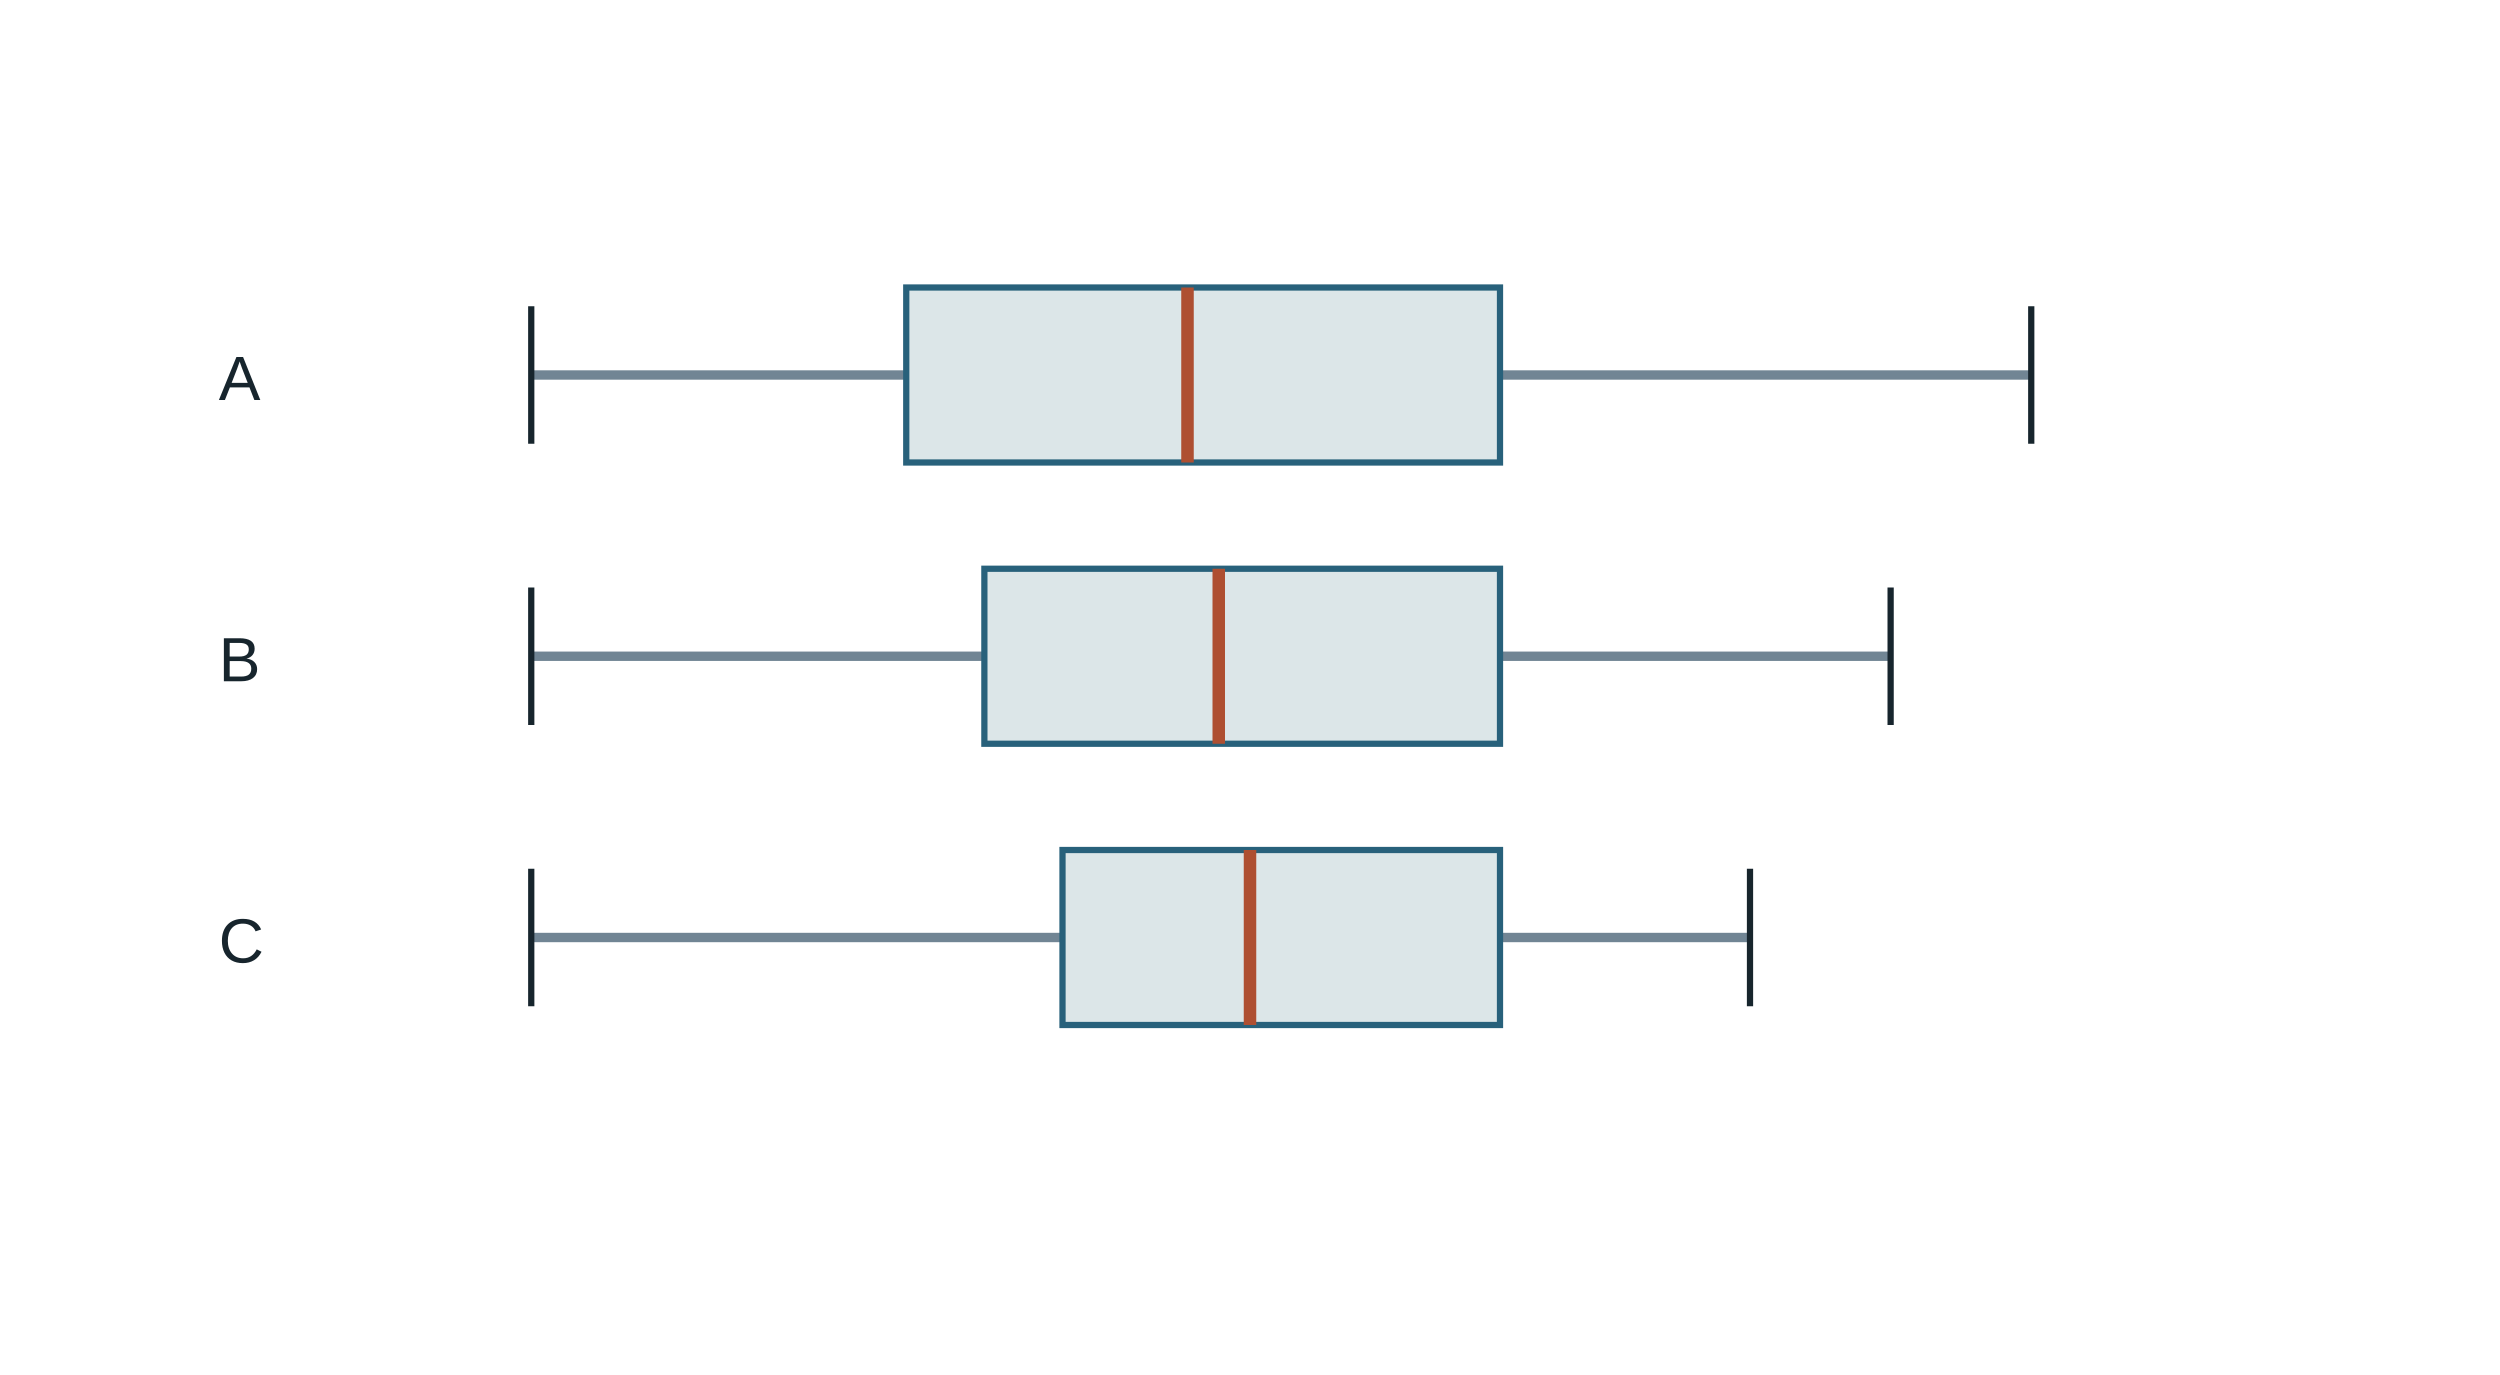
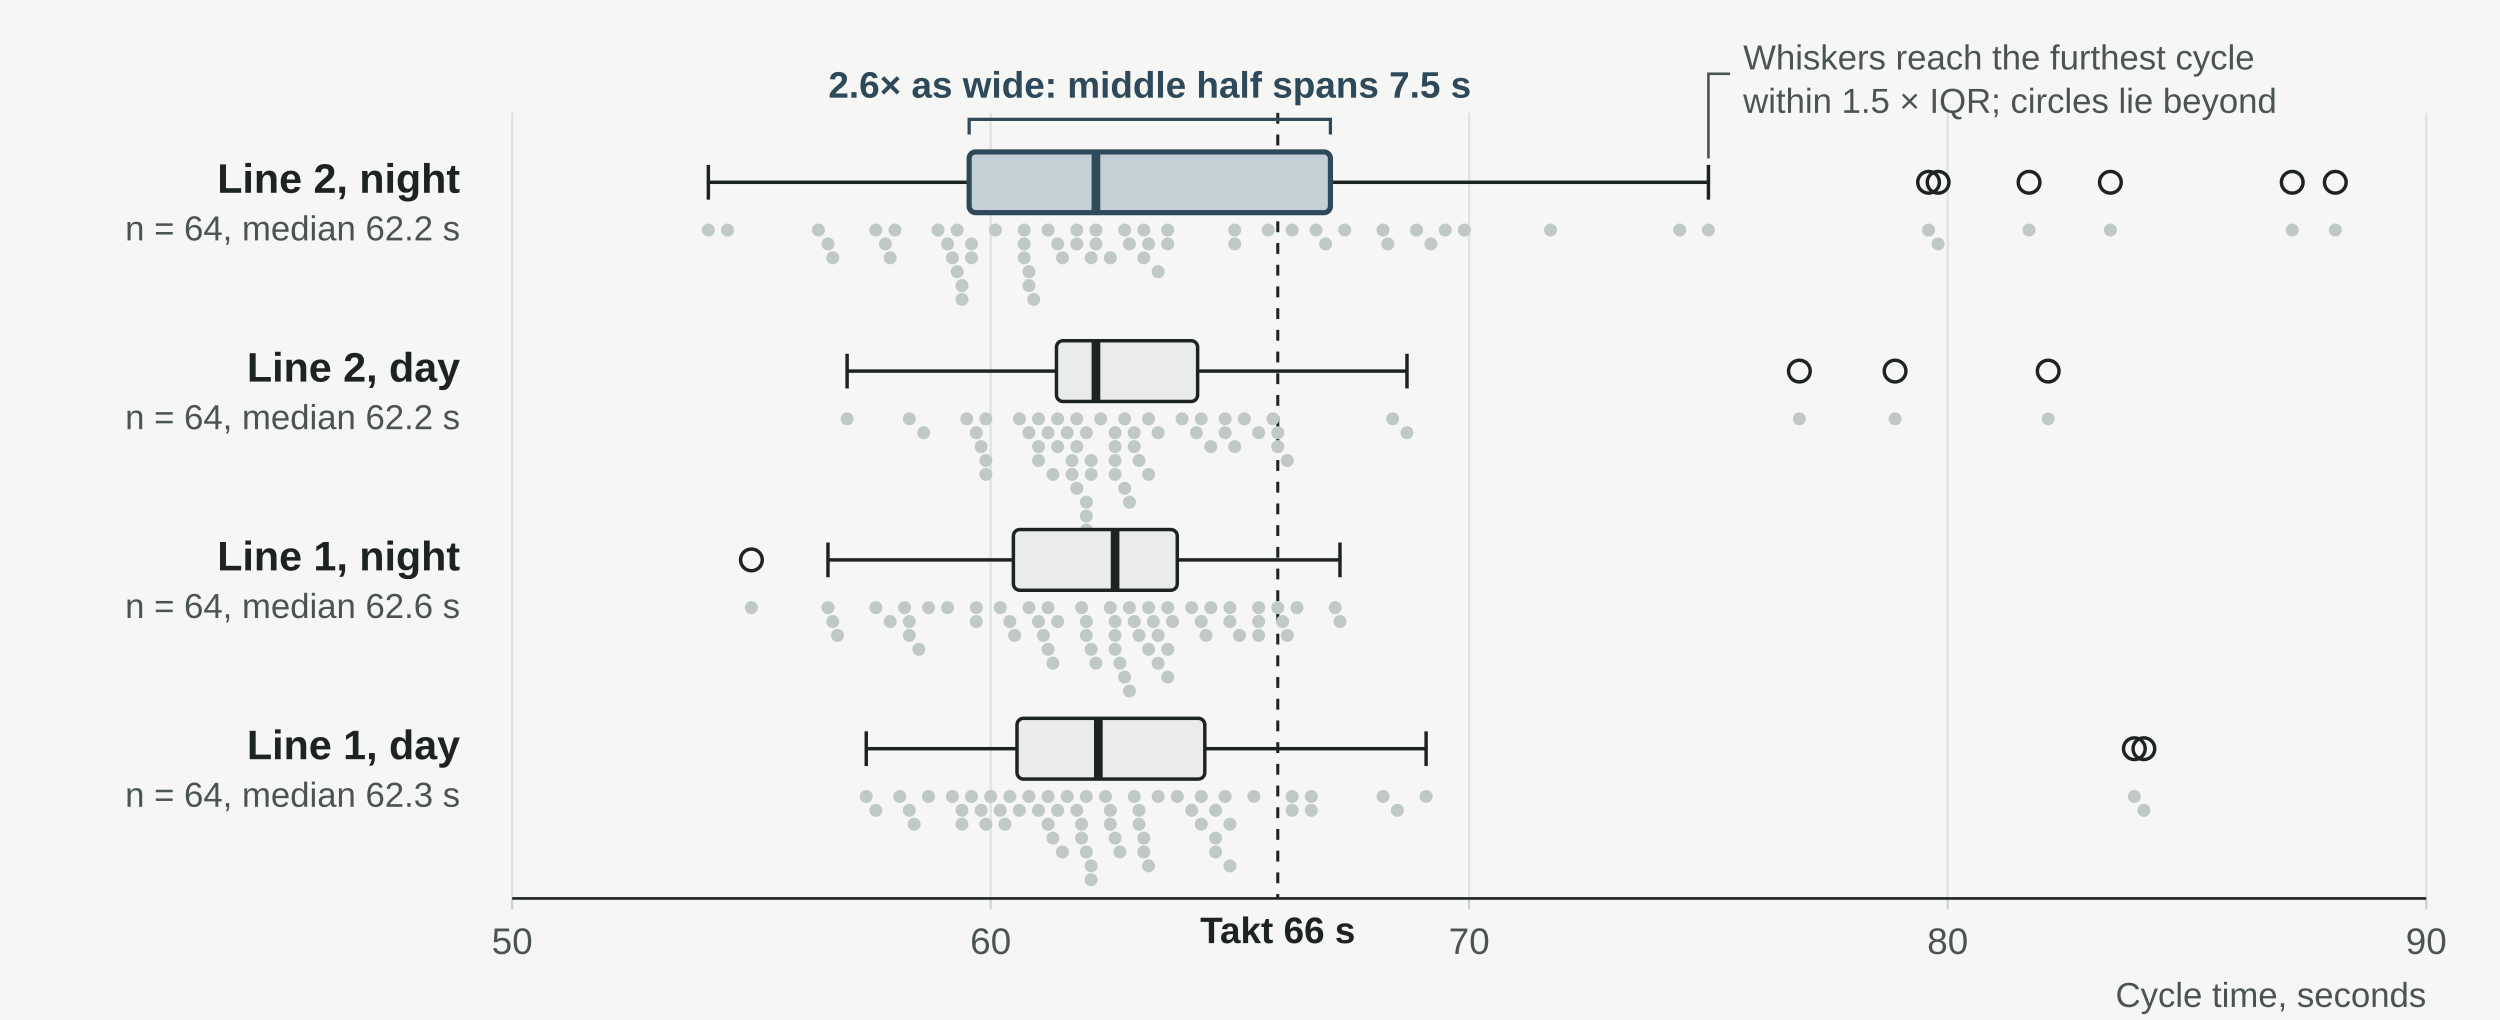
- <svg xmlns="http://www.w3.org/2000/svg" aria-labelledby="g-boxplot-boxplot-title g-boxplot-boxplot-desc" role="img" viewBox="0 0 800 440">
-   <g data-part="drawing">
-     <text fill="#17252d" font-family="Arial, sans-serif" font-size="20" text-anchor="start" x="70" y="128">A</text>
-     <line stroke="#718594" stroke-width="3" x1="170" x2="650" y1="120" y2="120" />
-     <line stroke="#17252d" stroke-width="2" x1="170" x2="170" y1="98" y2="142" />
-     <rect fill="#dce6e8" height="56" rx="0" stroke="#28617b" stroke-width="2" width="190" x="290" y="92" />
-     <line stroke="#ae4f31" stroke-width="4" x1="380" x2="380" y1="92" y2="148" />
-     <line stroke="#17252d" stroke-width="2" x1="650" x2="650" y1="98" y2="142" />
-     <text fill="#17252d" font-family="Arial, sans-serif" font-size="20" text-anchor="start" x="70" y="218">B</text>
-     <line stroke="#718594" stroke-width="3" x1="170" x2="605" y1="210" y2="210" />
-     <line stroke="#17252d" stroke-width="2" x1="170" x2="170" y1="188" y2="232" />
-     <rect fill="#dce6e8" height="56" rx="0" stroke="#28617b" stroke-width="2" width="165" x="315" y="182" />
-     <line stroke="#ae4f31" stroke-width="4" x1="390" x2="390" y1="182" y2="238" />
-     <line stroke="#17252d" stroke-width="2" x1="605" x2="605" y1="188" y2="232" />
-     <text fill="#17252d" font-family="Arial, sans-serif" font-size="20" text-anchor="start" x="70" y="308">C</text>
-     <line stroke="#718594" stroke-width="3" x1="170" x2="560" y1="300" y2="300" />
-     <line stroke="#17252d" stroke-width="2" x1="170" x2="170" y1="278" y2="322" />
-     <rect fill="#dce6e8" height="56" rx="0" stroke="#28617b" stroke-width="2" width="140" x="340" y="272" />
-     <line stroke="#ae4f31" stroke-width="4" x1="400" x2="400" y1="272" y2="328" />
-     <line stroke="#17252d" stroke-width="2" x1="560" x2="560" y1="278" y2="322" />
-   </g>
+ <svg xmlns="http://www.w3.org/2000/svg" viewBox="0 0 1152 470" width="1152" height="470" role="img" aria-labelledby="boxplot-fig-title boxplot-fig-desc" id="boxplot-fig" class="ss-fig" font-family="Arial,&quot;Helvetica Neue&quot;,&quot;Segoe UI&quot;,&quot;Liberation Sans&quot;,sans-serif,&quot;BIZ UDPGothic&quot;,&quot;Meiryo&quot;,&quot;Hiragino Sans&quot;,&quot;Noto Sans JP&quot;,&quot;Yu Gothic&quot;,&quot;IPAPGothic&quot;,sans-serif" style="overflow:visible;">
+   <rect x="0" y="0" width="1152" height="470" fill="#f6f7f5" />
+   <g class="ss-axis">
+     <line x1="236" x2="236" y1="52" y2="414" stroke="#dee2de" stroke-width="1" class="ss-grid" />
+     <line x1="236" x2="236" y1="414" y2="419" stroke="#cbd1cc" />
+     <text x="236" y="439.58" font-size="17" text-anchor="middle" fill="#4b5450" class="ss-axis-label" font-variant-numeric="tabular-nums">50</text>
+     <line x1="456.5" x2="456.5" y1="52" y2="414" stroke="#dee2de" stroke-width="1" class="ss-grid" />
+     <line x1="456.5" x2="456.5" y1="414" y2="419" stroke="#cbd1cc" />
+     <text x="456.5" y="439.58" font-size="17" text-anchor="middle" fill="#4b5450" class="ss-axis-label" font-variant-numeric="tabular-nums">60</text>
+     <line x1="677" x2="677" y1="52" y2="414" stroke="#dee2de" stroke-width="1" class="ss-grid" />
+     <line x1="677" x2="677" y1="414" y2="419" stroke="#cbd1cc" />
+     <text x="677" y="439.58" font-size="17" text-anchor="middle" fill="#4b5450" class="ss-axis-label" font-variant-numeric="tabular-nums">70</text>
+     <line x1="897.5" x2="897.5" y1="52" y2="414" stroke="#dee2de" stroke-width="1" class="ss-grid" />
+     <line x1="897.5" x2="897.5" y1="414" y2="419" stroke="#cbd1cc" />
+     <text x="897.5" y="439.58" font-size="17" text-anchor="middle" fill="#4b5450" class="ss-axis-label" font-variant-numeric="tabular-nums">80</text>
+     <line x1="1118" x2="1118" y1="52" y2="414" stroke="#dee2de" stroke-width="1" class="ss-grid" />
+     <line x1="1118" x2="1118" y1="414" y2="419" stroke="#cbd1cc" />
+     <text x="1118" y="439.58" font-size="17" text-anchor="middle" fill="#4b5450" class="ss-axis-label" font-variant-numeric="tabular-nums">90</text>
+   </g>
+   <line x1="236" x2="1118" y1="414" y2="414" stroke="#1d2320" stroke-width="1.2" />
+   <text x="1118" y="464" font-size="16" text-anchor="end" fill="#4b5450">Cycle time, seconds</text>
+   <line x1="588.8" x2="588.8" y1="52" y2="414" stroke="#1d2320" stroke-width="1.4" stroke-dasharray="5 5" />
+   <text x="588.8" y="434.58" font-size="17" text-anchor="middle" fill="#1d2320" font-weight="700" stroke="#f6f7f5" stroke-width="4.76" stroke-linejoin="round" paint-order="stroke">Takt 66 s</text>
+   <g class="box-row">
+     <circle cx="888.68" cy="106" r="3" fill="#c1c8c8" />
+     <circle cx="538.09" cy="106" r="3" fill="#c1c8c8" />
+     <circle cx="527.06" cy="106" r="3" fill="#c1c8c8" />
+     <circle cx="1056.26" cy="106" r="3" fill="#c1c8c8" />
+     <circle cx="518.24" cy="106" r="3" fill="#c1c8c8" />
+     <circle cx="474.14" cy="125.2" r="3" fill="#c1c8c8" />
+     <circle cx="637.31" cy="106" r="3" fill="#c1c8c8" />
+     <circle cx="538.09" cy="112.4" r="3" fill="#c1c8c8" />
+     <circle cx="443.27" cy="131.6" r="3" fill="#c1c8c8" />
+     <circle cx="505.01" cy="106" r="3" fill="#c1c8c8" />
+     <circle cx="584.39" cy="106" r="3" fill="#c1c8c8" />
+     <circle cx="326.41" cy="106" r="3" fill="#c1c8c8" />
+     <circle cx="714.49" cy="106" r="3" fill="#c1c8c8" />
+     <circle cx="335.23" cy="106" r="3" fill="#c1c8c8" />
+     <circle cx="934.99" cy="106" r="3" fill="#c1c8c8" />
+     <circle cx="496.19" cy="106" r="3" fill="#c1c8c8" />
+     <circle cx="511.63" cy="118.8" r="3" fill="#c1c8c8" />
+     <circle cx="529.26" cy="112.4" r="3" fill="#c1c8c8" />
+     <circle cx="383.74" cy="118.8" r="3" fill="#c1c8c8" />
+     <circle cx="410.19" cy="118.8" r="3" fill="#c1c8c8" />
+     <circle cx="381.53" cy="112.4" r="3" fill="#c1c8c8" />
+     <circle cx="610.85" cy="112.4" r="3" fill="#c1c8c8" />
+     <circle cx="787.25" cy="106" r="3" fill="#c1c8c8" />
+     <circle cx="652.75" cy="106" r="3" fill="#c1c8c8" />
+     <circle cx="432.25" cy="106" r="3" fill="#c1c8c8" />
+     <circle cx="476.35" cy="138" r="3" fill="#c1c8c8" />
+     <circle cx="527.06" cy="118.8" r="3" fill="#c1c8c8" />
+     <circle cx="458.71" cy="106" r="3" fill="#c1c8c8" />
+     <circle cx="403.58" cy="106" r="3" fill="#c1c8c8" />
+     <circle cx="447.68" cy="112.4" r="3" fill="#c1c8c8" />
+     <circle cx="774.02" cy="106" r="3" fill="#c1c8c8" />
+     <circle cx="639.51" cy="112.4" r="3" fill="#c1c8c8" />
+     <circle cx="502.81" cy="118.8" r="3" fill="#c1c8c8" />
+     <circle cx="471.94" cy="106" r="3" fill="#c1c8c8" />
+     <circle cx="674.8" cy="106" r="3" fill="#c1c8c8" />
+     <circle cx="471.94" cy="112.4" r="3" fill="#c1c8c8" />
+     <circle cx="568.95" cy="106" r="3" fill="#c1c8c8" />
+     <circle cx="471.94" cy="118.8" r="3" fill="#c1c8c8" />
+     <circle cx="443.27" cy="138" r="3" fill="#c1c8c8" />
+     <circle cx="665.97" cy="106" r="3" fill="#c1c8c8" />
+     <circle cx="505.01" cy="112.4" r="3" fill="#c1c8c8" />
+     <circle cx="606.44" cy="106" r="3" fill="#c1c8c8" />
+     <circle cx="496.19" cy="112.4" r="3" fill="#c1c8c8" />
+     <circle cx="441.06" cy="106" r="3" fill="#c1c8c8" />
+     <circle cx="441.06" cy="125.2" r="3" fill="#c1c8c8" />
+     <circle cx="1076.11" cy="106" r="3" fill="#c1c8c8" />
+     <circle cx="487.37" cy="112.4" r="3" fill="#c1c8c8" />
+     <circle cx="568.95" cy="112.4" r="3" fill="#c1c8c8" />
+     <circle cx="659.36" cy="112.4" r="3" fill="#c1c8c8" />
+     <circle cx="436.66" cy="112.4" r="3" fill="#c1c8c8" />
+     <circle cx="619.67" cy="106" r="3" fill="#c1c8c8" />
+     <circle cx="893.09" cy="112.4" r="3" fill="#c1c8c8" />
+     <circle cx="407.99" cy="112.4" r="3" fill="#c1c8c8" />
+     <circle cx="377.12" cy="106" r="3" fill="#c1c8c8" />
+     <circle cx="489.58" cy="118.8" r="3" fill="#c1c8c8" />
+     <circle cx="412.4" cy="106" r="3" fill="#c1c8c8" />
+     <circle cx="595.42" cy="106" r="3" fill="#c1c8c8" />
+     <circle cx="533.67" cy="125.2" r="3" fill="#c1c8c8" />
+     <circle cx="520.44" cy="112.4" r="3" fill="#c1c8c8" />
+     <circle cx="972.47" cy="106" r="3" fill="#c1c8c8" />
+     <circle cx="438.86" cy="118.8" r="3" fill="#c1c8c8" />
+     <circle cx="482.96" cy="106" r="3" fill="#c1c8c8" />
+     <circle cx="447.68" cy="118.8" r="3" fill="#c1c8c8" />
+     <circle cx="474.14" cy="131.6" r="3" fill="#c1c8c8" />
+     <line x1="326.41" x2="446.58" y1="84" y2="84" stroke="#1d2320" stroke-width="1.6" />
+     <line x1="613.05" x2="787.25" y1="84" y2="84" stroke="#1d2320" stroke-width="1.6" />
+     <line x1="326.41" x2="326.41" y1="76" y2="92" stroke="#1d2320" stroke-width="1.6" />
+     <line x1="787.25" x2="787.25" y1="76" y2="92" stroke="#1d2320" stroke-width="1.6" />
+     <rect x="446.58" y="70" width="166.48" height="28" rx="3" fill="#c5d0d6" stroke="#2e4a5a" stroke-width="2.4" />
+     <line x1="505.01" x2="505.01" y1="70" y2="98" stroke="#2e4a5a" stroke-width="4" />
+     <circle cx="888.68" cy="84" r="5" fill="none" stroke="#1d2320" stroke-width="1.6" />
+     <circle cx="893.09" cy="84" r="5" fill="none" stroke="#1d2320" stroke-width="1.6" />
+     <circle cx="934.99" cy="84" r="5" fill="none" stroke="#1d2320" stroke-width="1.6" />
+     <circle cx="972.47" cy="84" r="5" fill="none" stroke="#1d2320" stroke-width="1.6" />
+     <circle cx="1056.26" cy="84" r="5" fill="none" stroke="#1d2320" stroke-width="1.6" />
+     <circle cx="1076.11" cy="84" r="5" fill="none" stroke="#1d2320" stroke-width="1.6" />
+     <text x="212" y="88.84" font-size="19" text-anchor="end" fill="#1d2320" font-weight="700">Line 2, night</text>
+     <text x="212" y="110.76" font-size="16" text-anchor="end" fill="#4b5450">n = 64, median 62.2 s</text>
+   </g>
+   <g class="box-row">
+     <circle cx="482.96" cy="199.4" r="3" fill="#c1c8c8" />
+     <circle cx="564.55" cy="193" r="3" fill="#c1c8c8" />
+     <circle cx="568.95" cy="205.8" r="3" fill="#c1c8c8" />
+     <circle cx="529.26" cy="193" r="3" fill="#c1c8c8" />
+     <circle cx="579.98" cy="199.4" r="3" fill="#c1c8c8" />
+     <circle cx="829.15" cy="193" r="3" fill="#c1c8c8" />
+     <circle cx="557.93" cy="205.8" r="3" fill="#c1c8c8" />
+     <circle cx="419.01" cy="193" r="3" fill="#c1c8c8" />
+     <circle cx="551.31" cy="199.4" r="3" fill="#c1c8c8" />
+     <circle cx="485.17" cy="218.6" r="3" fill="#c1c8c8" />
+     <circle cx="564.55" cy="199.4" r="3" fill="#c1c8c8" />
+     <circle cx="474.14" cy="199.4" r="3" fill="#c1c8c8" />
+     <circle cx="500.6" cy="199.4" r="3" fill="#c1c8c8" />
+     <circle cx="522.65" cy="199.4" r="3" fill="#c1c8c8" />
+     <circle cx="544.7" cy="193" r="3" fill="#c1c8c8" />
+     <circle cx="487.37" cy="193" r="3" fill="#c1c8c8" />
+     <circle cx="518.24" cy="193" r="3" fill="#c1c8c8" />
+     <circle cx="478.55" cy="193" r="3" fill="#c1c8c8" />
+     <circle cx="493.99" cy="212.2" r="3" fill="#c1c8c8" />
+     <circle cx="518.24" cy="225" r="3" fill="#c1c8c8" />
+     <circle cx="425.63" cy="199.4" r="3" fill="#c1c8c8" />
+     <circle cx="452.09" cy="205.8" r="3" fill="#c1c8c8" />
+     <circle cx="502.81" cy="212.2" r="3" fill="#c1c8c8" />
+     <circle cx="445.48" cy="193" r="3" fill="#c1c8c8" />
+     <circle cx="648.34" cy="199.4" r="3" fill="#c1c8c8" />
+     <circle cx="513.83" cy="199.4" r="3" fill="#c1c8c8" />
+     <circle cx="573.37" cy="193" r="3" fill="#c1c8c8" />
+     <circle cx="943.81" cy="193" r="3" fill="#c1c8c8" />
+     <circle cx="520.44" cy="231.4" r="3" fill="#c1c8c8" />
+     <circle cx="478.55" cy="205.8" r="3" fill="#c1c8c8" />
+     <circle cx="496.19" cy="193" r="3" fill="#c1c8c8" />
+     <circle cx="454.29" cy="193" r="3" fill="#c1c8c8" />
+     <circle cx="588.8" cy="199.4" r="3" fill="#c1c8c8" />
+     <circle cx="454.29" cy="212.2" r="3" fill="#c1c8c8" />
+     <circle cx="502.81" cy="218.6" r="3" fill="#c1c8c8" />
+     <circle cx="593.21" cy="212.2" r="3" fill="#c1c8c8" />
+     <circle cx="588.8" cy="205.8" r="3" fill="#c1c8c8" />
+     <circle cx="533.67" cy="199.4" r="3" fill="#c1c8c8" />
+     <circle cx="529.26" cy="218.6" r="3" fill="#c1c8c8" />
+     <circle cx="641.72" cy="193" r="3" fill="#c1c8c8" />
+     <circle cx="496.19" cy="205.8" r="3" fill="#c1c8c8" />
+     <circle cx="873.25" cy="193" r="3" fill="#c1c8c8" />
+     <circle cx="513.83" cy="205.8" r="3" fill="#c1c8c8" />
+     <circle cx="500.6" cy="231.4" r="3" fill="#c1c8c8" />
+     <circle cx="507.22" cy="193" r="3" fill="#c1c8c8" />
+     <circle cx="469.73" cy="193" r="3" fill="#c1c8c8" />
+     <circle cx="487.37" cy="205.8" r="3" fill="#c1c8c8" />
+     <circle cx="478.55" cy="212.2" r="3" fill="#c1c8c8" />
+     <circle cx="390.35" cy="193" r="3" fill="#c1c8c8" />
+     <circle cx="454.29" cy="218.6" r="3" fill="#c1c8c8" />
+     <circle cx="496.19" cy="225" r="3" fill="#c1c8c8" />
+     <circle cx="500.6" cy="237.8" r="3" fill="#c1c8c8" />
+     <circle cx="513.83" cy="212.2" r="3" fill="#c1c8c8" />
+     <circle cx="524.86" cy="212.2" r="3" fill="#c1c8c8" />
+     <circle cx="500.6" cy="244.2" r="3" fill="#c1c8c8" />
+     <circle cx="522.65" cy="205.8" r="3" fill="#c1c8c8" />
+     <circle cx="513.83" cy="218.6" r="3" fill="#c1c8c8" />
+     <circle cx="586.6" cy="193" r="3" fill="#c1c8c8" />
+     <circle cx="449.89" cy="199.4" r="3" fill="#c1c8c8" />
+     <circle cx="500.6" cy="250.6" r="3" fill="#c1c8c8" />
+     <circle cx="502.81" cy="257" r="3" fill="#c1c8c8" />
+     <circle cx="491.78" cy="199.4" r="3" fill="#c1c8c8" />
+     <circle cx="493.99" cy="218.6" r="3" fill="#c1c8c8" />
+     <circle cx="553.52" cy="193" r="3" fill="#c1c8c8" />
+     <line x1="390.35" x2="486.82" y1="171" y2="171" stroke="#1d2320" stroke-width="1.6" />
+     <line x1="551.87" x2="648.34" y1="171" y2="171" stroke="#1d2320" stroke-width="1.6" />
+     <line x1="390.35" x2="390.35" y1="163" y2="179" stroke="#1d2320" stroke-width="1.6" />
+     <line x1="648.34" x2="648.34" y1="163" y2="179" stroke="#1d2320" stroke-width="1.6" />
+     <rect x="486.82" y="157" width="65.05" height="28" rx="3" fill="#e9ece8" stroke="#1d2320" stroke-width="1.6" />
+     <line x1="505.01" x2="505.01" y1="157" y2="185" stroke="#1d2320" stroke-width="4" />
+     <circle cx="829.15" cy="171" r="5" fill="none" stroke="#1d2320" stroke-width="1.6" />
+     <circle cx="873.25" cy="171" r="5" fill="none" stroke="#1d2320" stroke-width="1.6" />
+     <circle cx="943.81" cy="171" r="5" fill="none" stroke="#1d2320" stroke-width="1.6" />
+     <text x="212" y="175.84" font-size="19" text-anchor="end" fill="#1d2320" font-weight="600">Line 2, day</text>
+     <text x="212" y="197.76" font-size="16" text-anchor="end" fill="#4b5450">n = 64, median 62.2 s</text>
+   </g>
+   <g class="box-row">
+     <circle cx="419.01" cy="286.4" r="3" fill="#c1c8c8" />
+     <circle cx="557.93" cy="280" r="3" fill="#c1c8c8" />
+     <circle cx="615.26" cy="280" r="3" fill="#c1c8c8" />
+     <circle cx="540.29" cy="286.4" r="3" fill="#c1c8c8" />
+     <circle cx="588.8" cy="280" r="3" fill="#c1c8c8" />
+     <circle cx="555.72" cy="292.8" r="3" fill="#c1c8c8" />
+     <circle cx="566.75" cy="280" r="3" fill="#c1c8c8" />
+     <circle cx="474.14" cy="280" r="3" fill="#c1c8c8" />
+     <circle cx="571.16" cy="292.8" r="3" fill="#c1c8c8" />
+     <circle cx="498.4" cy="280" r="3" fill="#c1c8c8" />
+     <circle cx="460.91" cy="280" r="3" fill="#c1c8c8" />
+     <circle cx="597.62" cy="280" r="3" fill="#c1c8c8" />
+     <circle cx="520.44" cy="280" r="3" fill="#c1c8c8" />
+     <circle cx="579.98" cy="280" r="3" fill="#c1c8c8" />
+     <circle cx="513.83" cy="286.4" r="3" fill="#c1c8c8" />
+     <circle cx="533.67" cy="292.8" r="3" fill="#c1c8c8" />
+     <circle cx="449.89" cy="280" r="3" fill="#c1c8c8" />
+     <circle cx="529.26" cy="280" r="3" fill="#c1c8c8" />
+     <circle cx="579.98" cy="286.4" r="3" fill="#c1c8c8" />
+     <circle cx="591" cy="286.4" r="3" fill="#c1c8c8" />
+     <circle cx="549.11" cy="280" r="3" fill="#c1c8c8" />
+     <circle cx="383.74" cy="286.4" r="3" fill="#c1c8c8" />
+     <circle cx="436.66" cy="280" r="3" fill="#c1c8c8" />
+     <circle cx="511.63" cy="280" r="3" fill="#c1c8c8" />
+     <circle cx="531.47" cy="286.4" r="3" fill="#c1c8c8" />
+     <circle cx="516.04" cy="305.6" r="3" fill="#c1c8c8" />
+     <circle cx="538.09" cy="280" r="3" fill="#c1c8c8" />
+     <circle cx="533.67" cy="305.6" r="3" fill="#c1c8c8" />
+     <circle cx="410.19" cy="286.4" r="3" fill="#c1c8c8" />
+     <circle cx="617.46" cy="286.4" r="3" fill="#c1c8c8" />
+     <circle cx="500.6" cy="286.4" r="3" fill="#c1c8c8" />
+     <circle cx="524.86" cy="292.8" r="3" fill="#c1c8c8" />
+     <circle cx="381.53" cy="280" r="3" fill="#c1c8c8" />
+     <circle cx="505.01" cy="305.6" r="3" fill="#c1c8c8" />
+     <circle cx="513.83" cy="292.8" r="3" fill="#c1c8c8" />
+     <circle cx="482.96" cy="280" r="3" fill="#c1c8c8" />
+     <circle cx="520.44" cy="318.4" r="3" fill="#c1c8c8" />
+     <circle cx="423.42" cy="299.2" r="3" fill="#c1c8c8" />
+     <circle cx="487.37" cy="286.4" r="3" fill="#c1c8c8" />
+     <circle cx="467.53" cy="292.8" r="3" fill="#c1c8c8" />
+     <circle cx="346.25" cy="280" r="3" fill="#c1c8c8" />
+     <circle cx="529.26" cy="299.2" r="3" fill="#c1c8c8" />
+     <circle cx="538.09" cy="299.2" r="3" fill="#c1c8c8" />
+     <circle cx="522.65" cy="286.4" r="3" fill="#c1c8c8" />
+     <circle cx="403.58" cy="280" r="3" fill="#c1c8c8" />
+     <circle cx="419.01" cy="292.8" r="3" fill="#c1c8c8" />
+     <circle cx="500.6" cy="292.8" r="3" fill="#c1c8c8" />
+     <circle cx="427.84" cy="280" r="3" fill="#c1c8c8" />
+     <circle cx="465.32" cy="286.4" r="3" fill="#c1c8c8" />
+     <circle cx="502.81" cy="299.2" r="3" fill="#c1c8c8" />
+     <circle cx="579.98" cy="292.8" r="3" fill="#c1c8c8" />
+     <circle cx="518.24" cy="312" r="3" fill="#c1c8c8" />
+     <circle cx="385.94" cy="292.8" r="3" fill="#c1c8c8" />
+     <circle cx="478.55" cy="286.4" r="3" fill="#c1c8c8" />
+     <circle cx="538.09" cy="312" r="3" fill="#c1c8c8" />
+     <circle cx="416.81" cy="280" r="3" fill="#c1c8c8" />
+     <circle cx="566.75" cy="286.4" r="3" fill="#c1c8c8" />
+     <circle cx="513.83" cy="299.2" r="3" fill="#c1c8c8" />
+     <circle cx="485.17" cy="305.6" r="3" fill="#c1c8c8" />
+     <circle cx="553.52" cy="286.4" r="3" fill="#c1c8c8" />
+     <circle cx="593.21" cy="292.8" r="3" fill="#c1c8c8" />
+     <circle cx="482.96" cy="299.2" r="3" fill="#c1c8c8" />
+     <circle cx="480.76" cy="292.8" r="3" fill="#c1c8c8" />
+     <circle cx="449.89" cy="286.4" r="3" fill="#c1c8c8" />
+     <line x1="381.53" x2="466.97" y1="258" y2="258" stroke="#1d2320" stroke-width="1.6" />
+     <line x1="542.5" x2="617.46" y1="258" y2="258" stroke="#1d2320" stroke-width="1.6" />
+     <line x1="381.53" x2="381.53" y1="250" y2="266" stroke="#1d2320" stroke-width="1.6" />
+     <line x1="617.46" x2="617.46" y1="250" y2="266" stroke="#1d2320" stroke-width="1.6" />
+     <rect x="466.97" y="244" width="75.52" height="28" rx="3" fill="#e9ece8" stroke="#1d2320" stroke-width="1.6" />
+     <line x1="513.83" x2="513.83" y1="244" y2="272" stroke="#1d2320" stroke-width="4" />
+     <circle cx="346.25" cy="258" r="5" fill="none" stroke="#1d2320" stroke-width="1.6" />
+     <text x="212" y="262.84" font-size="19" text-anchor="end" fill="#1d2320" font-weight="600">Line 1, night</text>
+     <text x="212" y="284.76" font-size="16" text-anchor="end" fill="#4b5450">n = 64, median 62.6 s</text>
+   </g>
+   <g class="box-row">
+     <circle cx="533.67" cy="367" r="3" fill="#c1c8c8" />
+     <circle cx="403.58" cy="373.4" r="3" fill="#c1c8c8" />
+     <circle cx="524.86" cy="373.4" r="3" fill="#c1c8c8" />
+     <circle cx="509.42" cy="367" r="3" fill="#c1c8c8" />
+     <circle cx="498.4" cy="379.8" r="3" fill="#c1c8c8" />
+     <circle cx="595.42" cy="367" r="3" fill="#c1c8c8" />
+     <circle cx="447.68" cy="367" r="3" fill="#c1c8c8" />
+     <circle cx="604.24" cy="367" r="3" fill="#c1c8c8" />
+     <circle cx="419.01" cy="373.4" r="3" fill="#c1c8c8" />
+     <circle cx="527.06" cy="386.2" r="3" fill="#c1c8c8" />
+     <circle cx="478.55" cy="373.4" r="3" fill="#c1c8c8" />
+     <circle cx="560.14" cy="373.4" r="3" fill="#c1c8c8" />
+     <circle cx="502.81" cy="399" r="3" fill="#c1c8c8" />
+     <circle cx="443.27" cy="373.4" r="3" fill="#c1c8c8" />
+     <circle cx="511.63" cy="373.4" r="3" fill="#c1c8c8" />
+     <circle cx="491.78" cy="367" r="3" fill="#c1c8c8" />
+     <circle cx="454.29" cy="379.8" r="3" fill="#c1c8c8" />
+     <circle cx="487.37" cy="373.4" r="3" fill="#c1c8c8" />
+     <circle cx="456.5" cy="367" r="3" fill="#c1c8c8" />
+     <circle cx="500.6" cy="367" r="3" fill="#c1c8c8" />
+     <circle cx="399.17" cy="367" r="3" fill="#c1c8c8" />
+     <circle cx="522.65" cy="367" r="3" fill="#c1c8c8" />
+     <circle cx="482.96" cy="367" r="3" fill="#c1c8c8" />
+     <circle cx="564.55" cy="367" r="3" fill="#c1c8c8" />
+     <circle cx="498.4" cy="386.2" r="3" fill="#c1c8c8" />
+     <circle cx="560.14" cy="386.2" r="3" fill="#c1c8c8" />
+     <circle cx="553.52" cy="367" r="3" fill="#c1c8c8" />
+     <circle cx="637.31" cy="367" r="3" fill="#c1c8c8" />
+     <circle cx="577.78" cy="367" r="3" fill="#c1c8c8" />
+     <circle cx="643.92" cy="373.4" r="3" fill="#c1c8c8" />
+     <circle cx="566.75" cy="379.8" r="3" fill="#c1c8c8" />
+     <circle cx="513.83" cy="386.2" r="3" fill="#c1c8c8" />
+     <circle cx="542.5" cy="367" r="3" fill="#c1c8c8" />
+     <circle cx="595.42" cy="373.4" r="3" fill="#c1c8c8" />
+     <circle cx="443.27" cy="379.8" r="3" fill="#c1c8c8" />
+     <circle cx="604.24" cy="373.4" r="3" fill="#c1c8c8" />
+     <circle cx="553.52" cy="379.8" r="3" fill="#c1c8c8" />
+     <circle cx="485.17" cy="386.2" r="3" fill="#c1c8c8" />
+     <circle cx="657.15" cy="367" r="3" fill="#c1c8c8" />
+     <circle cx="566.75" cy="399" r="3" fill="#c1c8c8" />
+     <circle cx="438.86" cy="367" r="3" fill="#c1c8c8" />
+     <circle cx="452.09" cy="373.4" r="3" fill="#c1c8c8" />
+     <circle cx="529.26" cy="399" r="3" fill="#c1c8c8" />
+     <circle cx="460.91" cy="373.4" r="3" fill="#c1c8c8" />
+     <circle cx="474.14" cy="367" r="3" fill="#c1c8c8" />
+     <circle cx="527.06" cy="392.6" r="3" fill="#c1c8c8" />
+     <circle cx="463.11" cy="379.8" r="3" fill="#c1c8c8" />
+     <circle cx="502.81" cy="405.4" r="3" fill="#c1c8c8" />
+     <circle cx="983.5" cy="367" r="3" fill="#c1c8c8" />
+     <circle cx="465.32" cy="367" r="3" fill="#c1c8c8" />
+     <circle cx="496.19" cy="373.4" r="3" fill="#c1c8c8" />
+     <circle cx="549.11" cy="373.4" r="3" fill="#c1c8c8" />
+     <circle cx="560.14" cy="392.6" r="3" fill="#c1c8c8" />
+     <circle cx="511.63" cy="379.8" r="3" fill="#c1c8c8" />
+     <circle cx="500.6" cy="392.6" r="3" fill="#c1c8c8" />
+     <circle cx="482.96" cy="379.8" r="3" fill="#c1c8c8" />
+     <circle cx="469.73" cy="373.4" r="3" fill="#c1c8c8" />
+     <circle cx="427.84" cy="367" r="3" fill="#c1c8c8" />
+     <circle cx="489.58" cy="392.6" r="3" fill="#c1c8c8" />
+     <circle cx="414.61" cy="367" r="3" fill="#c1c8c8" />
+     <circle cx="516.04" cy="392.6" r="3" fill="#c1c8c8" />
+     <circle cx="421.22" cy="379.8" r="3" fill="#c1c8c8" />
+     <circle cx="987.9" cy="373.4" r="3" fill="#c1c8c8" />
+     <circle cx="524.86" cy="379.8" r="3" fill="#c1c8c8" />
+     <line x1="399.17" x2="468.63" y1="345" y2="345" stroke="#1d2320" stroke-width="1.6" />
+     <line x1="555.17" x2="657.15" y1="345" y2="345" stroke="#1d2320" stroke-width="1.6" />
+     <line x1="399.17" x2="399.17" y1="337" y2="353" stroke="#1d2320" stroke-width="1.6" />
+     <line x1="657.15" x2="657.15" y1="337" y2="353" stroke="#1d2320" stroke-width="1.6" />
+     <rect x="468.63" y="331" width="86.55" height="28" rx="3" fill="#e9ece8" stroke="#1d2320" stroke-width="1.6" />
+     <line x1="506.11" x2="506.11" y1="331" y2="359" stroke="#1d2320" stroke-width="4" />
+     <circle cx="983.5" cy="345" r="5" fill="none" stroke="#1d2320" stroke-width="1.6" />
+     <circle cx="987.9" cy="345" r="5" fill="none" stroke="#1d2320" stroke-width="1.6" />
+     <text x="212" y="349.84" font-size="19" text-anchor="end" fill="#1d2320" font-weight="600">Line 1, day</text>
+     <text x="212" y="371.76" font-size="16" text-anchor="end" fill="#4b5450">n = 64, median 62.3 s</text>
+   </g>
+   <g class="ss-bracket">
+     <path d="M446.58 62v-7H613.05v7" fill="none" stroke="#2e4a5a" stroke-width="1.5" />
+     <text x="529.82" y="45" font-size="17" text-anchor="middle" fill="#2e4a5a" font-weight="700">2.6× as wide: middle half spans 7.5 s</text>
+   </g>
+   <text x="803.25" y="32" font-size="16" fill="#4b5450">
+     <tspan x="803.25" y="32">Whiskers reach the furthest cycle</tspan>
+     <tspan x="803.25" dy="20">within 1.5 × IQR; circles lie beyond</tspan>
+   </text>
+   <path d="M797.25 34H787.25V73" fill="none" stroke="#4b5450" stroke-width="1.2" />
</svg>
